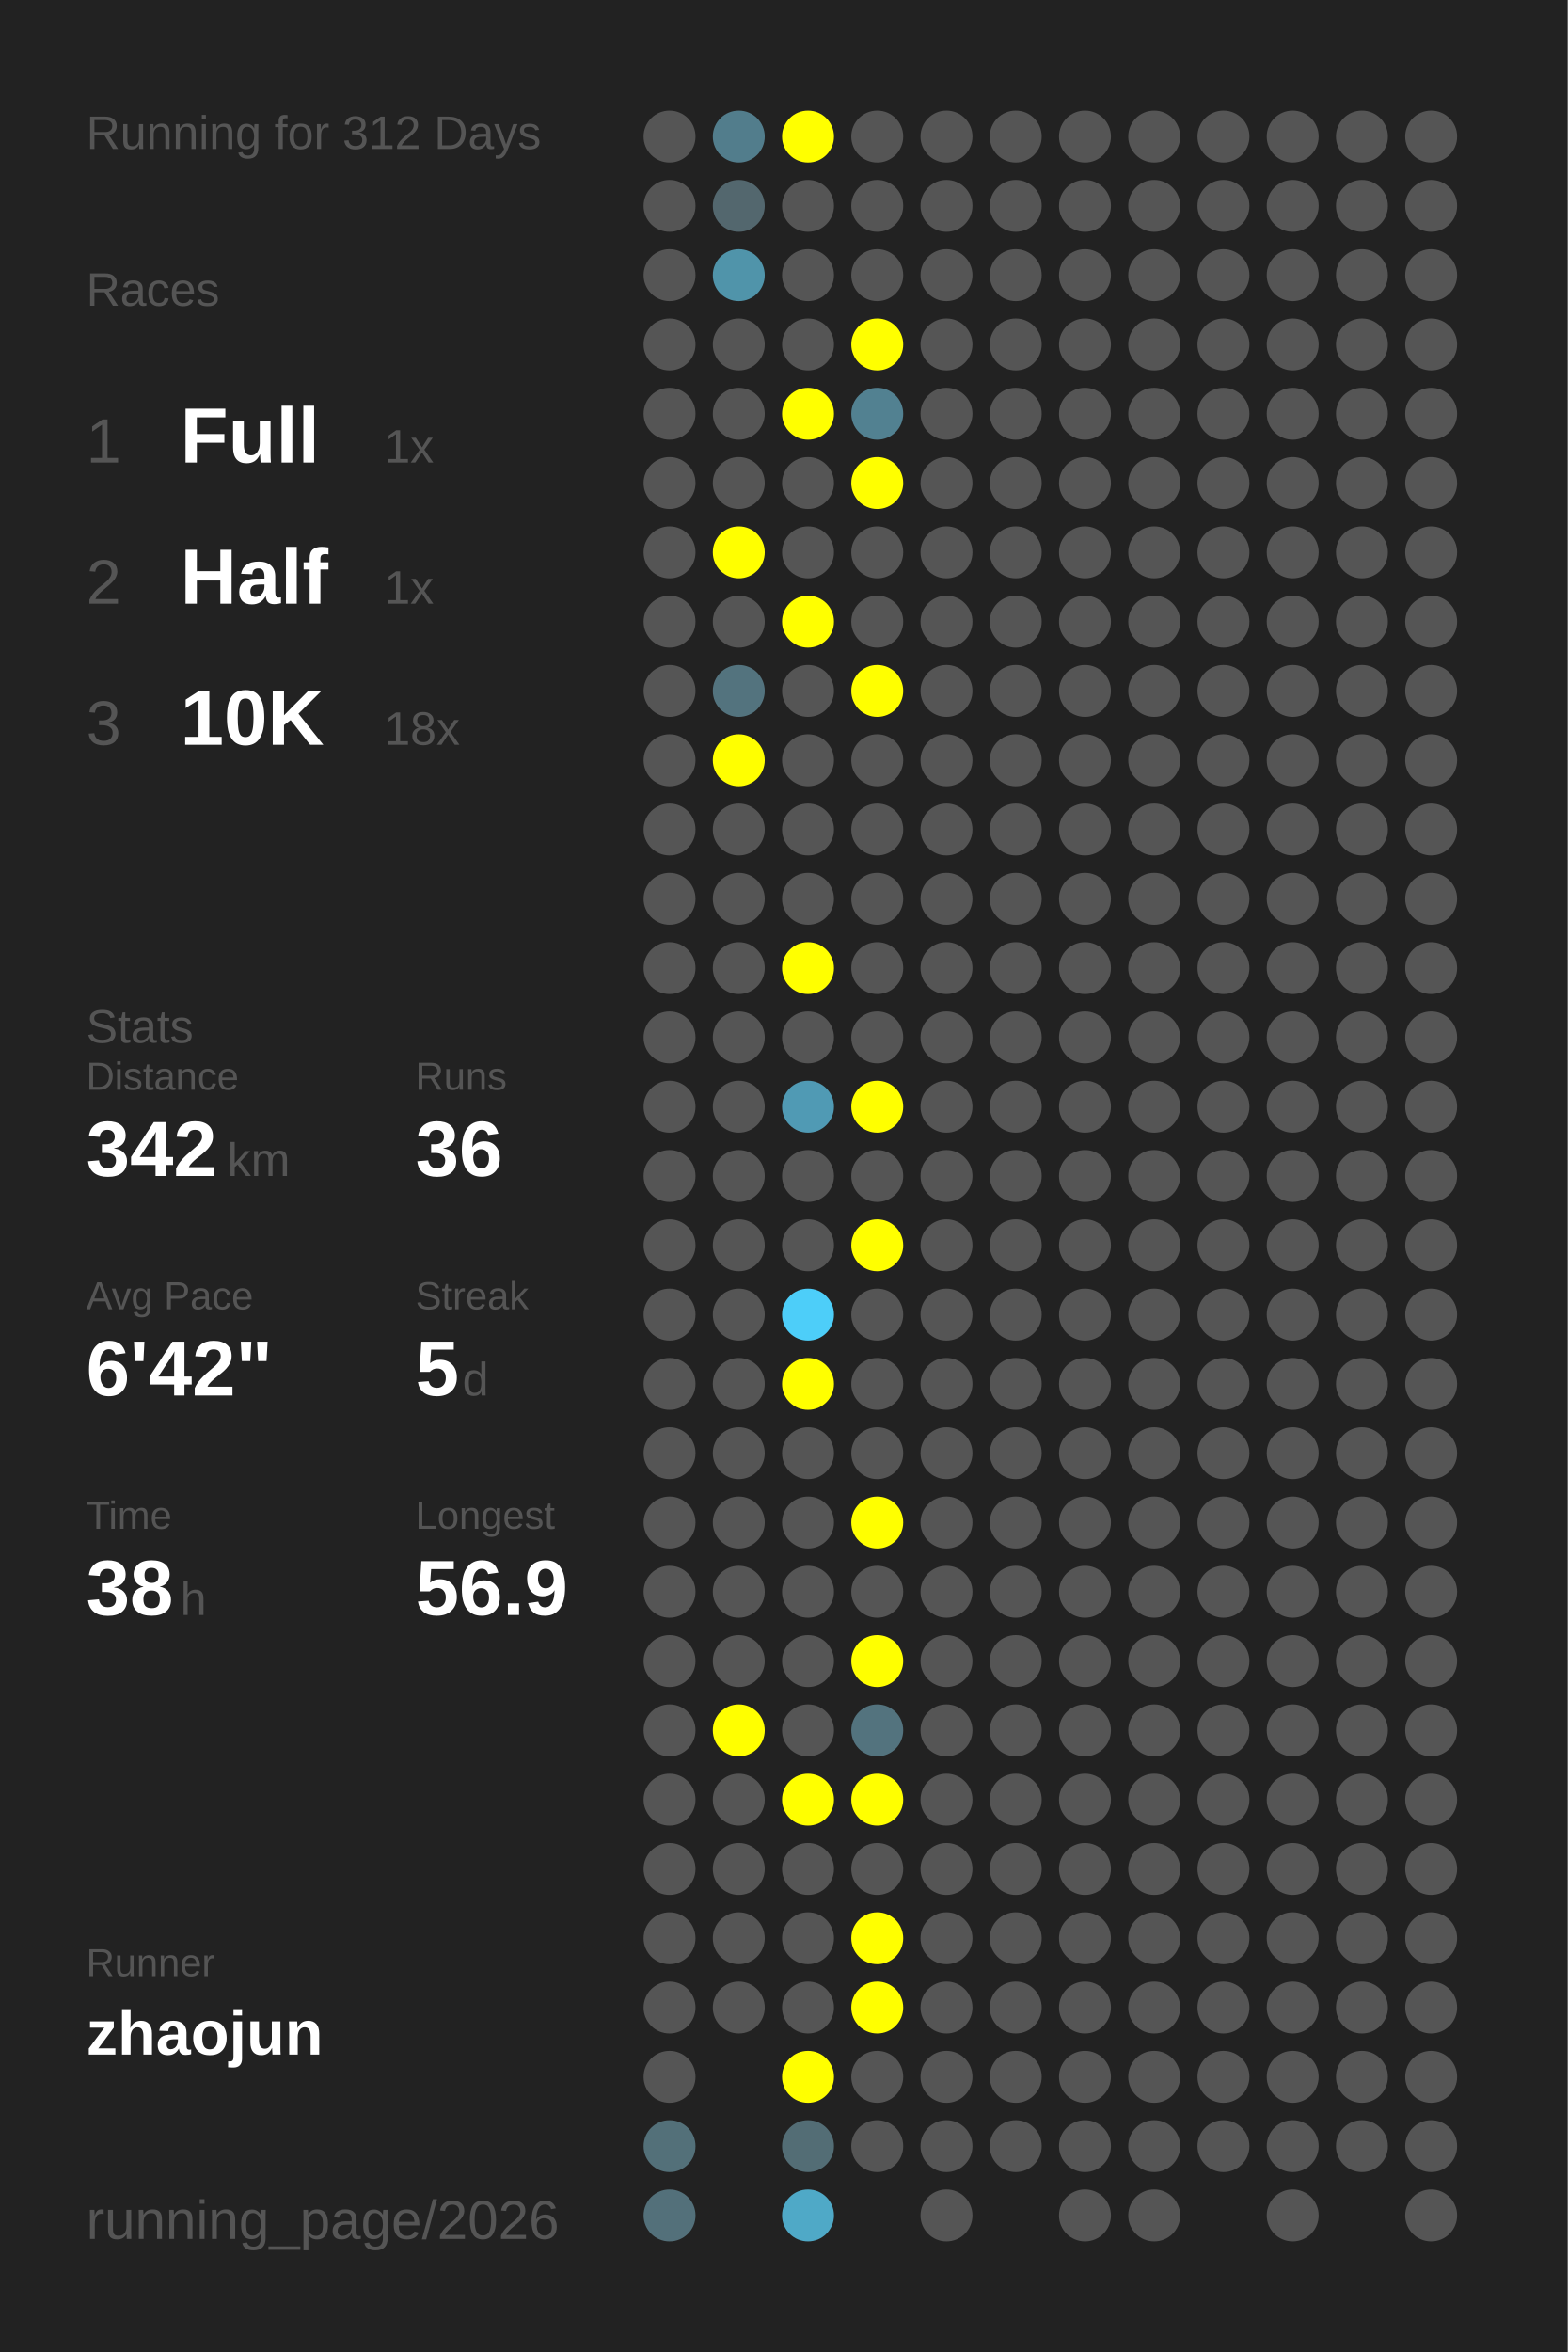
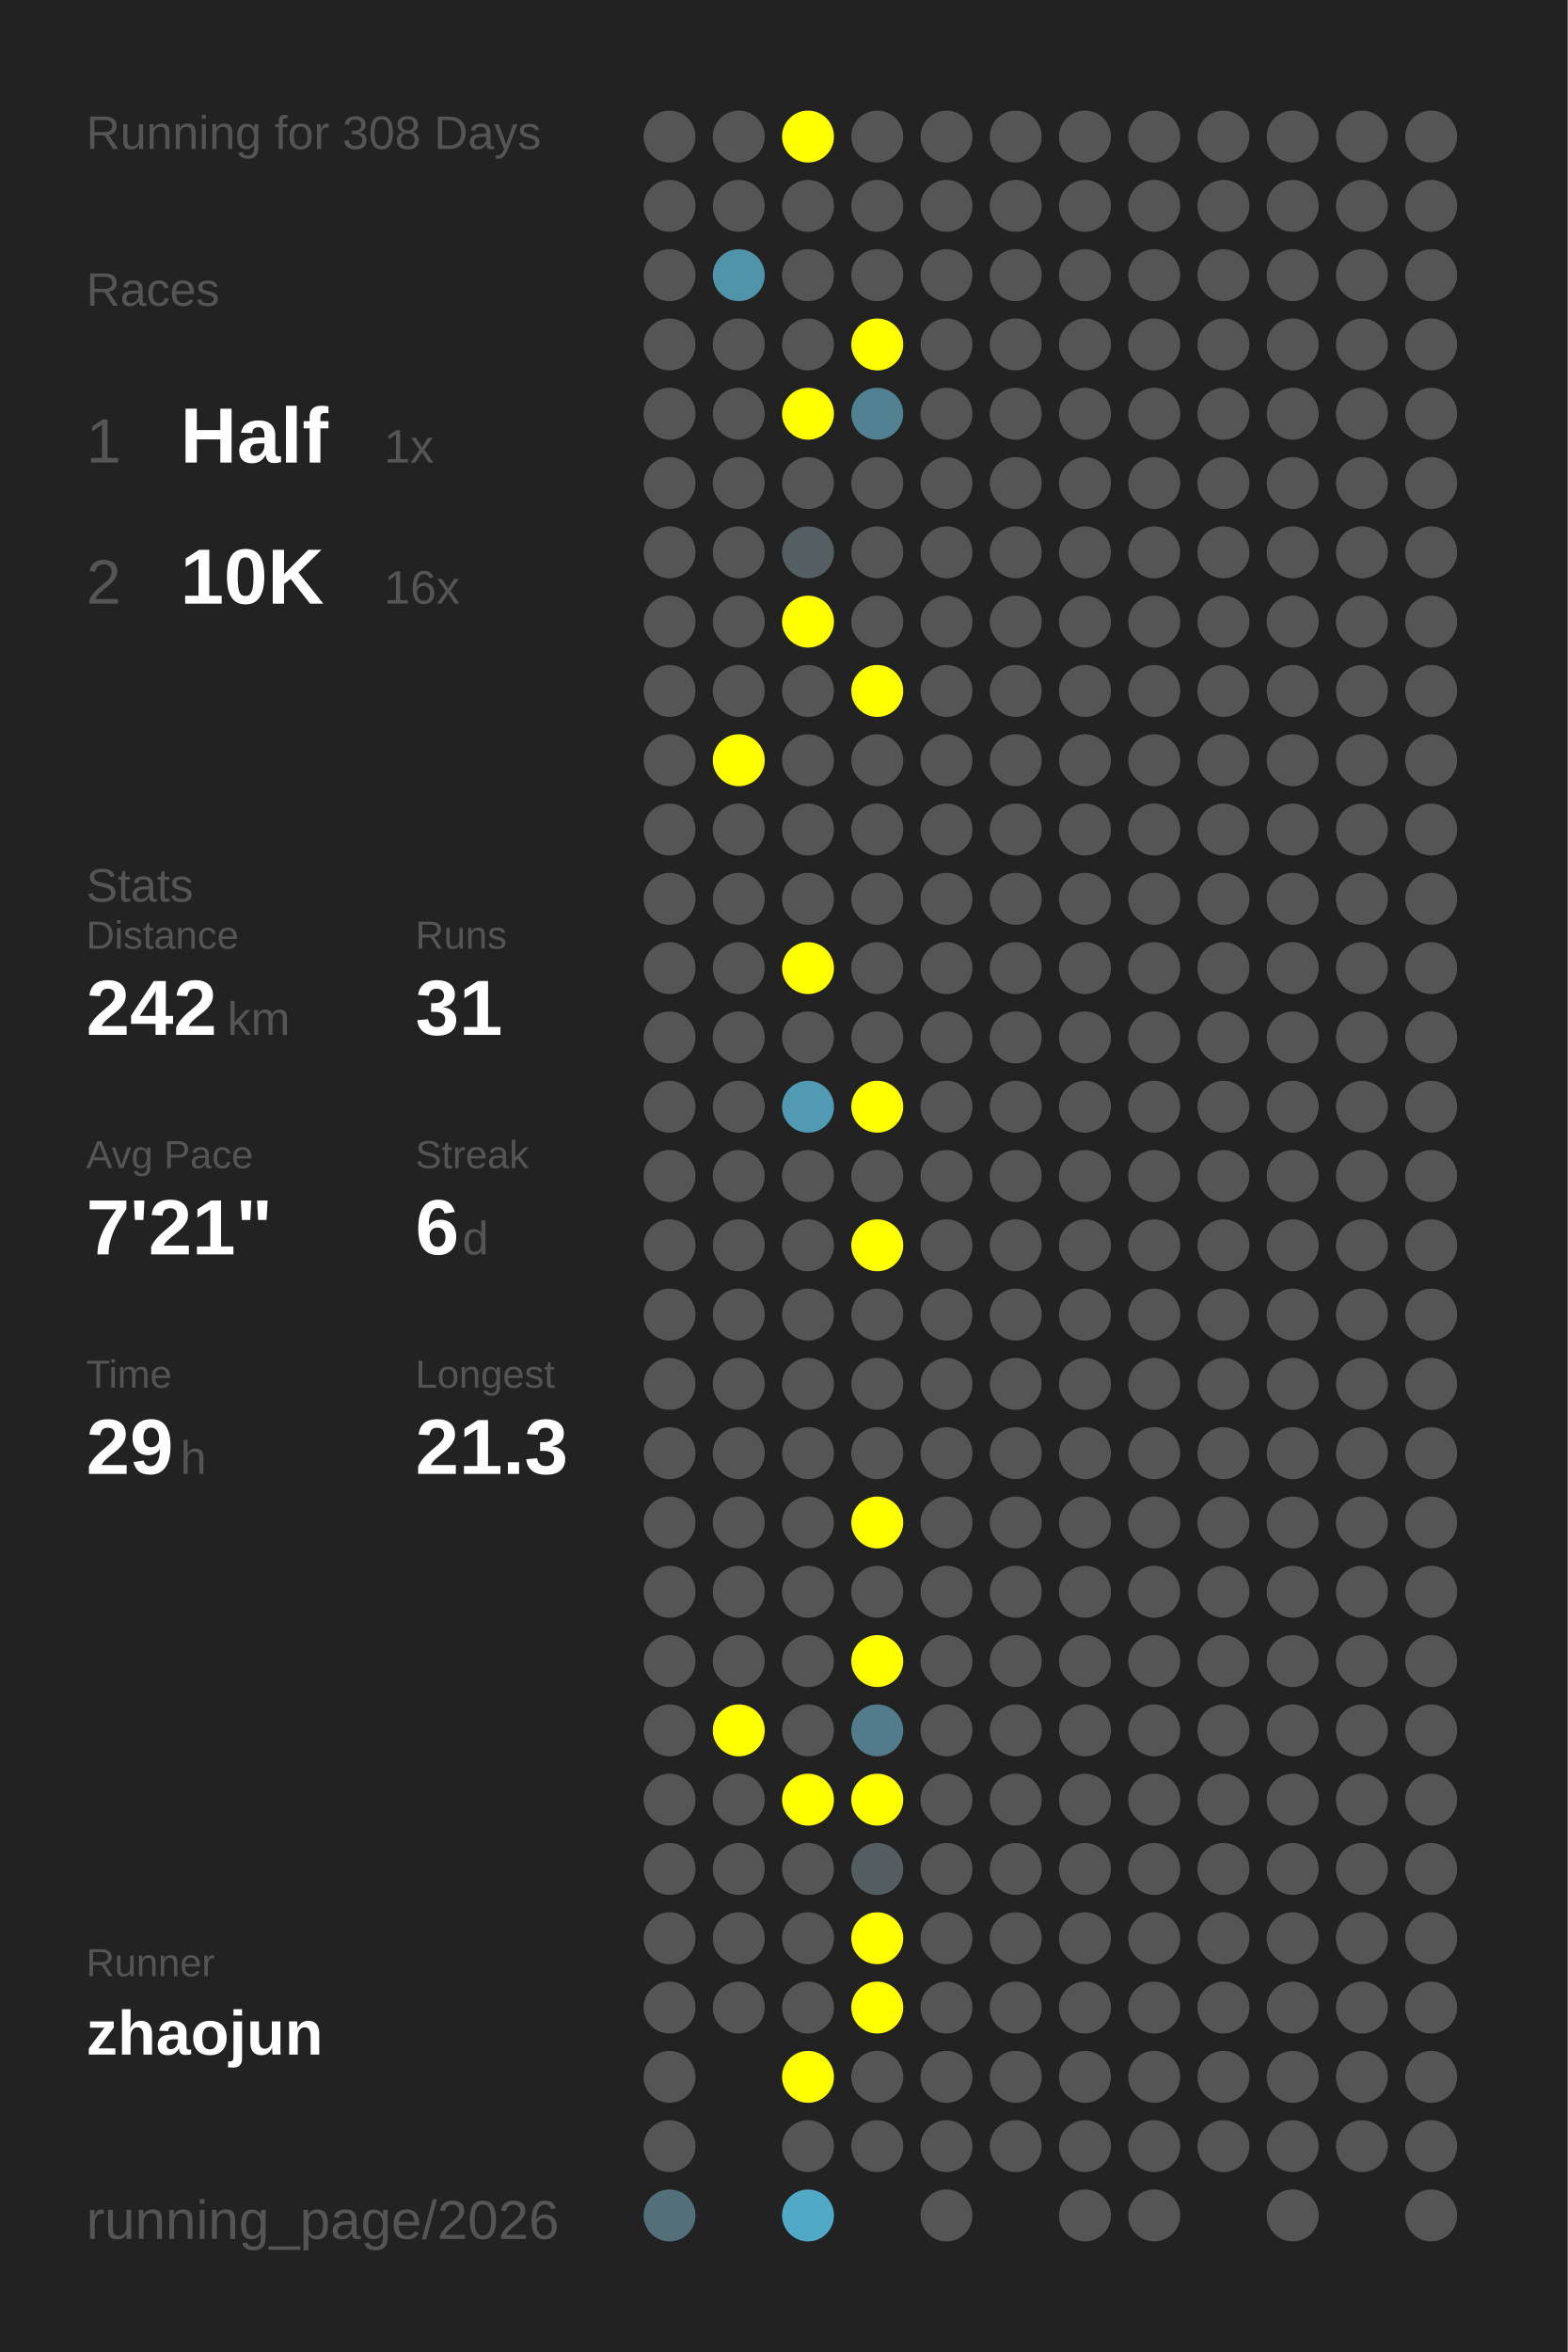
<svg xmlns="http://www.w3.org/2000/svg" baseProfile="full" height="300mm" version="1.1" viewBox="0,0,200,300" width="200mm">
  <defs />
  <rect fill="#222222" height="300" width="200" x="0" y="0" />
-   <text fill="#555555" style="font-size:6px; font-family:Arial;" x="11" y="19">Running for 312 Days</text>
+   <text fill="#555555" style="font-size:6px; font-family:Arial;" x="11" y="19">Running for 308 Days</text>
  <text fill="#555555" style="font-size:6px; font-family:Arial;" x="11" y="39">Races</text>
  <text fill="#555555" style="font-size:8px; font-family:Arial;" x="11" y="59">1</text>
-   <text fill="#FFFFFF" style="font-size:10px; font-family:Arial; font-weight:bold;" x="23" y="59">Full</text>
+   <text fill="#FFFFFF" style="font-size:10px; font-family:Arial; font-weight:bold;" x="23" y="59">Half</text>
  <text fill="#555555" style="font-size:6px; font-family:Arial;" x="49" y="59">1x</text>
  <text fill="#555555" style="font-size:8px; font-family:Arial;" x="11" y="77">2</text>
-   <text fill="#FFFFFF" style="font-size:10px; font-family:Arial; font-weight:bold;" x="23" y="77">Half</text>
-   <text fill="#555555" style="font-size:6px; font-family:Arial;" x="49" y="77">1x</text>
-   <text fill="#555555" style="font-size:8px; font-family:Arial;" x="11" y="95">3</text>
-   <text fill="#FFFFFF" style="font-size:10px; font-family:Arial; font-weight:bold;" x="23" y="95">10K</text>
-   <text fill="#555555" style="font-size:6px; font-family:Arial;" x="49" y="95">18x</text>
-   <text fill="#555555" style="font-size:6px; font-family:Arial;" x="11" y="133">Stats</text>
-   <text fill="#555555" style="font-size:5px; font-family:Arial;" x="11" y="139">Distance</text>
-   <text fill="#FFFFFF" style="font-size:10px; font-family:Arial; font-weight:bold;" x="11" y="150">342</text>
-   <text fill="#555555" style="font-size:6px; font-family:Arial;" x="29" y="150">km</text>
-   <text fill="#555555" style="font-size:5px; font-family:Arial;" x="53" y="139">Runs</text>
-   <text fill="#FFFFFF" style="font-size:10px; font-family:Arial; font-weight:bold;" x="53" y="150">36</text>
-   <text fill="#555555" style="font-size:5px; font-family:Arial;" x="11" y="167">Avg Pace</text>
-   <text fill="#FFFFFF" style="font-size:10px; font-family:Arial; font-weight:bold;" x="11" y="178">6'42"</text>
-   <text fill="#555555" style="font-size:5px; font-family:Arial;" x="53" y="167">Streak</text>
-   <text fill="#FFFFFF" style="font-size:10px; font-family:Arial; font-weight:bold;" x="53" y="178">5</text>
-   <text fill="#555555" style="font-size:6px; font-family:Arial;" x="59" y="178">d</text>
-   <text fill="#555555" style="font-size:5px; font-family:Arial;" x="11" y="195">Time</text>
-   <text fill="#FFFFFF" style="font-size:10px; font-family:Arial; font-weight:bold;" x="11" y="206">38</text>
-   <text fill="#555555" style="font-size:6px; font-family:Arial;" x="23" y="206">h</text>
-   <text fill="#555555" style="font-size:5px; font-family:Arial;" x="53" y="195">Longest</text>
-   <text fill="#FFFFFF" style="font-size:10px; font-family:Arial; font-weight:bold;" x="53" y="206">56.9</text>
+   <text fill="#FFFFFF" style="font-size:10px; font-family:Arial; font-weight:bold;" x="23" y="77">10K</text>
+   <text fill="#555555" style="font-size:6px; font-family:Arial;" x="49" y="77">16x</text>
+   <text fill="#555555" style="font-size:6px; font-family:Arial;" x="11" y="115">Stats</text>
+   <text fill="#555555" style="font-size:5px; font-family:Arial;" x="11" y="121">Distance</text>
+   <text fill="#FFFFFF" style="font-size:10px; font-family:Arial; font-weight:bold;" x="11" y="132">242</text>
+   <text fill="#555555" style="font-size:6px; font-family:Arial;" x="29" y="132">km</text>
+   <text fill="#555555" style="font-size:5px; font-family:Arial;" x="53" y="121">Runs</text>
+   <text fill="#FFFFFF" style="font-size:10px; font-family:Arial; font-weight:bold;" x="53" y="132">31</text>
+   <text fill="#555555" style="font-size:5px; font-family:Arial;" x="11" y="149">Avg Pace</text>
+   <text fill="#FFFFFF" style="font-size:10px; font-family:Arial; font-weight:bold;" x="11" y="160">7'21"</text>
+   <text fill="#555555" style="font-size:5px; font-family:Arial;" x="53" y="149">Streak</text>
+   <text fill="#FFFFFF" style="font-size:10px; font-family:Arial; font-weight:bold;" x="53" y="160">6</text>
+   <text fill="#555555" style="font-size:6px; font-family:Arial;" x="59" y="160">d</text>
+   <text fill="#555555" style="font-size:5px; font-family:Arial;" x="11" y="177">Time</text>
+   <text fill="#FFFFFF" style="font-size:10px; font-family:Arial; font-weight:bold;" x="11" y="188">29</text>
+   <text fill="#555555" style="font-size:6px; font-family:Arial;" x="23" y="188">h</text>
+   <text fill="#555555" style="font-size:5px; font-family:Arial;" x="53" y="177">Longest</text>
+   <text fill="#FFFFFF" style="font-size:10px; font-family:Arial; font-weight:bold;" x="53" y="188">21.3</text>
  <text fill="#555555" style="font-size:5px; font-family:Arial;" x="11" y="252.065">Runner</text>
  <text fill="#FFFFFF" style="font-size:8px; font-family:Arial; font-weight:bold;" x="11" y="262.065">zhaojun</text>
  <text fill="#555555" style="font-size:7px; font-family:Arial;" x="11" y="285.581">running_page/2026</text>
  <circle cx="85.417" cy="17.419" fill="#555555" r="3.312" />
  <circle cx="85.417" cy="26.258" fill="#555555" r="3.312" />
  <circle cx="85.417" cy="35.097" fill="#555555" r="3.312" />
  <circle cx="85.417" cy="43.935" fill="#555555" r="3.312" />
  <circle cx="85.417" cy="52.774" fill="#555555" r="3.312" />
  <circle cx="85.417" cy="61.613" fill="#555555" r="3.312" />
  <circle cx="85.417" cy="70.452" fill="#555555" r="3.312" />
  <circle cx="85.417" cy="79.29" fill="#555555" r="3.312" />
  <circle cx="85.417" cy="88.129" fill="#555555" r="3.312" />
  <circle cx="85.417" cy="96.968" fill="#555555" r="3.312" />
  <circle cx="85.417" cy="105.806" fill="#555555" r="3.312" />
  <circle cx="85.417" cy="114.645" fill="#555555" r="3.312" />
  <circle cx="85.417" cy="123.484" fill="#555555" r="3.312" />
  <circle cx="85.417" cy="132.323" fill="#555555" r="3.312" />
  <circle cx="85.417" cy="141.161" fill="#555555" r="3.312" />
  <circle cx="85.417" cy="150" fill="#555555" r="3.312" />
  <circle cx="85.417" cy="158.839" fill="#555555" r="3.312" />
  <circle cx="85.417" cy="167.677" fill="#555555" r="3.312" />
  <circle cx="85.417" cy="176.516" fill="#555555" r="3.312" />
  <circle cx="85.417" cy="185.355" fill="#555555" r="3.312" />
  <circle cx="85.417" cy="194.194" fill="#555555" r="3.312" />
  <circle cx="85.417" cy="203.032" fill="#555555" r="3.312" />
  <circle cx="85.417" cy="211.871" fill="#555555" r="3.312" />
  <circle cx="85.417" cy="220.71" fill="#555555" r="3.312" />
  <circle cx="85.417" cy="229.548" fill="#555555" r="3.312" />
  <circle cx="85.417" cy="238.387" fill="#555555" r="3.312" />
  <circle cx="85.417" cy="247.226" fill="#555555" r="3.312" />
  <circle cx="85.417" cy="256.065" fill="#555555" r="3.312" />
  <circle cx="85.417" cy="264.903" fill="#555555" r="3.312" />
-   <circle cx="85.417" cy="273.742" fill="#537079" r="3.312" />
+   <circle cx="85.417" cy="273.742" fill="#555555" r="3.312" />
  <circle cx="85.417" cy="282.581" fill="#53707a" r="3.312" />
-   <circle cx="94.25" cy="17.419" fill="#527d8c" r="3.312" />
-   <circle cx="94.25" cy="26.258" fill="#53676e" r="3.312" />
+   <circle cx="94.25" cy="17.419" fill="#555555" r="3.312" />
+   <circle cx="94.25" cy="26.258" fill="#555555" r="3.312" />
  <circle cx="94.25" cy="35.097" fill="#5094aa" r="3.312" />
  <circle cx="94.25" cy="43.935" fill="#555555" r="3.312" />
  <circle cx="94.25" cy="52.774" fill="#555555" r="3.312" />
  <circle cx="94.25" cy="61.613" fill="#555555" r="3.312" />
-   <circle cx="94.25" cy="70.452" fill="#FFFF00" r="3.312" />
+   <circle cx="94.25" cy="70.452" fill="#555555" r="3.312" />
  <circle cx="94.25" cy="79.29" fill="#555555" r="3.312" />
-   <circle cx="94.25" cy="88.129" fill="#53737e" r="3.312" />
+   <circle cx="94.25" cy="88.129" fill="#555555" r="3.312" />
  <circle cx="94.25" cy="96.968" fill="#FFFF00" r="3.312" />
  <circle cx="94.25" cy="105.806" fill="#555555" r="3.312" />
  <circle cx="94.25" cy="114.645" fill="#555555" r="3.312" />
  <circle cx="94.25" cy="123.484" fill="#555555" r="3.312" />
  <circle cx="94.25" cy="132.323" fill="#555555" r="3.312" />
  <circle cx="94.25" cy="141.161" fill="#555555" r="3.312" />
  <circle cx="94.25" cy="150" fill="#555555" r="3.312" />
  <circle cx="94.25" cy="158.839" fill="#555555" r="3.312" />
  <circle cx="94.25" cy="167.677" fill="#555555" r="3.312" />
  <circle cx="94.25" cy="176.516" fill="#555555" r="3.312" />
  <circle cx="94.25" cy="185.355" fill="#555555" r="3.312" />
  <circle cx="94.25" cy="194.194" fill="#555555" r="3.312" />
  <circle cx="94.25" cy="203.032" fill="#555555" r="3.312" />
  <circle cx="94.25" cy="211.871" fill="#555555" r="3.312" />
  <circle cx="94.25" cy="220.71" fill="#FFFF00" r="3.312" />
  <circle cx="94.25" cy="229.548" fill="#555555" r="3.312" />
  <circle cx="94.25" cy="238.387" fill="#555555" r="3.312" />
  <circle cx="94.25" cy="247.226" fill="#555555" r="3.312" />
  <circle cx="94.25" cy="256.065" fill="#555555" r="3.312" />
  <circle cx="103.083" cy="17.419" fill="#FFFF00" r="3.312" />
  <circle cx="103.083" cy="26.258" fill="#555555" r="3.312" />
  <circle cx="103.083" cy="35.097" fill="#555555" r="3.312" />
  <circle cx="103.083" cy="43.935" fill="#555555" r="3.312" />
  <circle cx="103.083" cy="52.774" fill="#FFFF00" r="3.312" />
  <circle cx="103.083" cy="61.613" fill="#555555" r="3.312" />
-   <circle cx="103.083" cy="70.452" fill="#555555" r="3.312" />
+   <circle cx="103.083" cy="70.452" fill="#545f63" r="3.312" />
  <circle cx="103.083" cy="79.29" fill="#FFFF00" r="3.312" />
  <circle cx="103.083" cy="88.129" fill="#555555" r="3.312" />
  <circle cx="103.083" cy="96.968" fill="#555555" r="3.312" />
  <circle cx="103.083" cy="105.806" fill="#555555" r="3.312" />
  <circle cx="103.083" cy="114.645" fill="#555555" r="3.312" />
  <circle cx="103.083" cy="123.484" fill="#FFFF00" r="3.312" />
  <circle cx="103.083" cy="132.323" fill="#555555" r="3.312" />
  <circle cx="103.083" cy="141.161" fill="#509ab4" r="3.312" />
  <circle cx="103.083" cy="150" fill="#555555" r="3.312" />
  <circle cx="103.083" cy="158.839" fill="#555555" r="3.312" />
-   <circle cx="103.083" cy="167.677" fill="#4dcef9" r="3.312" />
-   <circle cx="103.083" cy="176.516" fill="#FFFF00" r="3.312" />
+   <circle cx="103.083" cy="167.677" fill="#555555" r="3.312" />
+   <circle cx="103.083" cy="176.516" fill="#555555" r="3.312" />
  <circle cx="103.083" cy="185.355" fill="#555555" r="3.312" />
  <circle cx="103.083" cy="194.194" fill="#555555" r="3.312" />
  <circle cx="103.083" cy="203.032" fill="#555555" r="3.312" />
  <circle cx="103.083" cy="211.871" fill="#555555" r="3.312" />
  <circle cx="103.083" cy="220.71" fill="#555555" r="3.312" />
  <circle cx="103.083" cy="229.548" fill="#FFFF00" r="3.312" />
  <circle cx="103.083" cy="238.387" fill="#555555" r="3.312" />
  <circle cx="103.083" cy="247.226" fill="#555555" r="3.312" />
  <circle cx="103.083" cy="256.065" fill="#555555" r="3.312" />
  <circle cx="103.083" cy="264.903" fill="#FFFF00" r="3.312" />
-   <circle cx="103.083" cy="273.742" fill="#536d75" r="3.312" />
+   <circle cx="103.083" cy="273.742" fill="#555555" r="3.312" />
  <circle cx="103.083" cy="282.581" fill="#4fa9c7" r="3.312" />
  <circle cx="111.917" cy="17.419" fill="#555555" r="3.312" />
  <circle cx="111.917" cy="26.258" fill="#555555" r="3.312" />
  <circle cx="111.917" cy="35.097" fill="#555555" r="3.312" />
  <circle cx="111.917" cy="43.935" fill="#FFFF00" r="3.312" />
  <circle cx="111.917" cy="52.774" fill="#528191" r="3.312" />
-   <circle cx="111.917" cy="61.613" fill="#FFFF00" r="3.312" />
+   <circle cx="111.917" cy="61.613" fill="#555555" r="3.312" />
  <circle cx="111.917" cy="70.452" fill="#555555" r="3.312" />
  <circle cx="111.917" cy="79.29" fill="#555555" r="3.312" />
  <circle cx="111.917" cy="88.129" fill="#FFFF00" r="3.312" />
  <circle cx="111.917" cy="96.968" fill="#555555" r="3.312" />
  <circle cx="111.917" cy="105.806" fill="#555555" r="3.312" />
  <circle cx="111.917" cy="114.645" fill="#555555" r="3.312" />
  <circle cx="111.917" cy="123.484" fill="#555555" r="3.312" />
  <circle cx="111.917" cy="132.323" fill="#555555" r="3.312" />
  <circle cx="111.917" cy="141.161" fill="#FFFF00" r="3.312" />
  <circle cx="111.917" cy="150" fill="#555555" r="3.312" />
  <circle cx="111.917" cy="158.839" fill="#FFFF00" r="3.312" />
  <circle cx="111.917" cy="167.677" fill="#555555" r="3.312" />
  <circle cx="111.917" cy="176.516" fill="#555555" r="3.312" />
  <circle cx="111.917" cy="185.355" fill="#555555" r="3.312" />
  <circle cx="111.917" cy="194.194" fill="#FFFF00" r="3.312" />
  <circle cx="111.917" cy="203.032" fill="#555555" r="3.312" />
  <circle cx="111.917" cy="211.871" fill="#FFFF00" r="3.312" />
-   <circle cx="111.917" cy="220.71" fill="#53737e" r="3.312" />
+   <circle cx="111.917" cy="220.71" fill="#527c8b" r="3.312" />
  <circle cx="111.917" cy="229.548" fill="#FFFF00" r="3.312" />
-   <circle cx="111.917" cy="238.387" fill="#555555" r="3.312" />
+   <circle cx="111.917" cy="238.387" fill="#545e62" r="3.312" />
  <circle cx="111.917" cy="247.226" fill="#FFFF00" r="3.312" />
  <circle cx="111.917" cy="256.065" fill="#FFFF00" r="3.312" />
  <circle cx="111.917" cy="264.903" fill="#555555" r="3.312" />
  <circle cx="111.917" cy="273.742" fill="#555555" r="3.312" />
  <circle cx="120.75" cy="17.419" fill="#555555" r="3.312" />
  <circle cx="120.75" cy="26.258" fill="#555555" r="3.312" />
  <circle cx="120.75" cy="35.097" fill="#555555" r="3.312" />
  <circle cx="120.75" cy="43.935" fill="#555555" r="3.312" />
  <circle cx="120.75" cy="52.774" fill="#555555" r="3.312" />
  <circle cx="120.75" cy="61.613" fill="#555555" r="3.312" />
  <circle cx="120.75" cy="70.452" fill="#555555" r="3.312" />
  <circle cx="120.75" cy="79.29" fill="#555555" r="3.312" />
  <circle cx="120.75" cy="88.129" fill="#555555" r="3.312" />
  <circle cx="120.75" cy="96.968" fill="#555555" r="3.312" />
  <circle cx="120.75" cy="105.806" fill="#555555" r="3.312" />
  <circle cx="120.75" cy="114.645" fill="#555555" r="3.312" />
  <circle cx="120.75" cy="123.484" fill="#555555" r="3.312" />
  <circle cx="120.75" cy="132.323" fill="#555555" r="3.312" />
  <circle cx="120.75" cy="141.161" fill="#555555" r="3.312" />
  <circle cx="120.75" cy="150" fill="#555555" r="3.312" />
  <circle cx="120.75" cy="158.839" fill="#555555" r="3.312" />
  <circle cx="120.75" cy="167.677" fill="#555555" r="3.312" />
  <circle cx="120.75" cy="176.516" fill="#555555" r="3.312" />
  <circle cx="120.75" cy="185.355" fill="#555555" r="3.312" />
  <circle cx="120.75" cy="194.194" fill="#555555" r="3.312" />
  <circle cx="120.75" cy="203.032" fill="#555555" r="3.312" />
  <circle cx="120.75" cy="211.871" fill="#555555" r="3.312" />
  <circle cx="120.75" cy="220.71" fill="#555555" r="3.312" />
  <circle cx="120.75" cy="229.548" fill="#555555" r="3.312" />
  <circle cx="120.75" cy="238.387" fill="#555555" r="3.312" />
  <circle cx="120.75" cy="247.226" fill="#555555" r="3.312" />
  <circle cx="120.75" cy="256.065" fill="#555555" r="3.312" />
  <circle cx="120.75" cy="264.903" fill="#555555" r="3.312" />
  <circle cx="120.75" cy="273.742" fill="#555555" r="3.312" />
  <circle cx="120.75" cy="282.581" fill="#555555" r="3.312" />
  <circle cx="129.583" cy="17.419" fill="#555555" r="3.312" />
  <circle cx="129.583" cy="26.258" fill="#555555" r="3.312" />
  <circle cx="129.583" cy="35.097" fill="#555555" r="3.312" />
  <circle cx="129.583" cy="43.935" fill="#555555" r="3.312" />
  <circle cx="129.583" cy="52.774" fill="#555555" r="3.312" />
  <circle cx="129.583" cy="61.613" fill="#555555" r="3.312" />
  <circle cx="129.583" cy="70.452" fill="#555555" r="3.312" />
  <circle cx="129.583" cy="79.29" fill="#555555" r="3.312" />
  <circle cx="129.583" cy="88.129" fill="#555555" r="3.312" />
  <circle cx="129.583" cy="96.968" fill="#555555" r="3.312" />
  <circle cx="129.583" cy="105.806" fill="#555555" r="3.312" />
  <circle cx="129.583" cy="114.645" fill="#555555" r="3.312" />
  <circle cx="129.583" cy="123.484" fill="#555555" r="3.312" />
  <circle cx="129.583" cy="132.323" fill="#555555" r="3.312" />
  <circle cx="129.583" cy="141.161" fill="#555555" r="3.312" />
  <circle cx="129.583" cy="150" fill="#555555" r="3.312" />
  <circle cx="129.583" cy="158.839" fill="#555555" r="3.312" />
  <circle cx="129.583" cy="167.677" fill="#555555" r="3.312" />
  <circle cx="129.583" cy="176.516" fill="#555555" r="3.312" />
  <circle cx="129.583" cy="185.355" fill="#555555" r="3.312" />
  <circle cx="129.583" cy="194.194" fill="#555555" r="3.312" />
  <circle cx="129.583" cy="203.032" fill="#555555" r="3.312" />
  <circle cx="129.583" cy="211.871" fill="#555555" r="3.312" />
  <circle cx="129.583" cy="220.71" fill="#555555" r="3.312" />
  <circle cx="129.583" cy="229.548" fill="#555555" r="3.312" />
  <circle cx="129.583" cy="238.387" fill="#555555" r="3.312" />
  <circle cx="129.583" cy="247.226" fill="#555555" r="3.312" />
  <circle cx="129.583" cy="256.065" fill="#555555" r="3.312" />
  <circle cx="129.583" cy="264.903" fill="#555555" r="3.312" />
  <circle cx="129.583" cy="273.742" fill="#555555" r="3.312" />
  <circle cx="138.417" cy="17.419" fill="#555555" r="3.312" />
  <circle cx="138.417" cy="26.258" fill="#555555" r="3.312" />
  <circle cx="138.417" cy="35.097" fill="#555555" r="3.312" />
  <circle cx="138.417" cy="43.935" fill="#555555" r="3.312" />
  <circle cx="138.417" cy="52.774" fill="#555555" r="3.312" />
  <circle cx="138.417" cy="61.613" fill="#555555" r="3.312" />
  <circle cx="138.417" cy="70.452" fill="#555555" r="3.312" />
  <circle cx="138.417" cy="79.29" fill="#555555" r="3.312" />
  <circle cx="138.417" cy="88.129" fill="#555555" r="3.312" />
  <circle cx="138.417" cy="96.968" fill="#555555" r="3.312" />
  <circle cx="138.417" cy="105.806" fill="#555555" r="3.312" />
  <circle cx="138.417" cy="114.645" fill="#555555" r="3.312" />
  <circle cx="138.417" cy="123.484" fill="#555555" r="3.312" />
  <circle cx="138.417" cy="132.323" fill="#555555" r="3.312" />
  <circle cx="138.417" cy="141.161" fill="#555555" r="3.312" />
  <circle cx="138.417" cy="150" fill="#555555" r="3.312" />
  <circle cx="138.417" cy="158.839" fill="#555555" r="3.312" />
  <circle cx="138.417" cy="167.677" fill="#555555" r="3.312" />
  <circle cx="138.417" cy="176.516" fill="#555555" r="3.312" />
  <circle cx="138.417" cy="185.355" fill="#555555" r="3.312" />
  <circle cx="138.417" cy="194.194" fill="#555555" r="3.312" />
  <circle cx="138.417" cy="203.032" fill="#555555" r="3.312" />
  <circle cx="138.417" cy="211.871" fill="#555555" r="3.312" />
  <circle cx="138.417" cy="220.71" fill="#555555" r="3.312" />
  <circle cx="138.417" cy="229.548" fill="#555555" r="3.312" />
  <circle cx="138.417" cy="238.387" fill="#555555" r="3.312" />
  <circle cx="138.417" cy="247.226" fill="#555555" r="3.312" />
  <circle cx="138.417" cy="256.065" fill="#555555" r="3.312" />
  <circle cx="138.417" cy="264.903" fill="#555555" r="3.312" />
  <circle cx="138.417" cy="273.742" fill="#555555" r="3.312" />
  <circle cx="138.417" cy="282.581" fill="#555555" r="3.312" />
  <circle cx="147.25" cy="17.419" fill="#555555" r="3.312" />
  <circle cx="147.25" cy="26.258" fill="#555555" r="3.312" />
  <circle cx="147.25" cy="35.097" fill="#555555" r="3.312" />
  <circle cx="147.25" cy="43.935" fill="#555555" r="3.312" />
  <circle cx="147.25" cy="52.774" fill="#555555" r="3.312" />
  <circle cx="147.25" cy="61.613" fill="#555555" r="3.312" />
  <circle cx="147.25" cy="70.452" fill="#555555" r="3.312" />
  <circle cx="147.25" cy="79.29" fill="#555555" r="3.312" />
  <circle cx="147.25" cy="88.129" fill="#555555" r="3.312" />
  <circle cx="147.25" cy="96.968" fill="#555555" r="3.312" />
  <circle cx="147.25" cy="105.806" fill="#555555" r="3.312" />
  <circle cx="147.25" cy="114.645" fill="#555555" r="3.312" />
  <circle cx="147.25" cy="123.484" fill="#555555" r="3.312" />
  <circle cx="147.25" cy="132.323" fill="#555555" r="3.312" />
  <circle cx="147.25" cy="141.161" fill="#555555" r="3.312" />
  <circle cx="147.25" cy="150" fill="#555555" r="3.312" />
  <circle cx="147.25" cy="158.839" fill="#555555" r="3.312" />
  <circle cx="147.25" cy="167.677" fill="#555555" r="3.312" />
  <circle cx="147.25" cy="176.516" fill="#555555" r="3.312" />
  <circle cx="147.25" cy="185.355" fill="#555555" r="3.312" />
  <circle cx="147.25" cy="194.194" fill="#555555" r="3.312" />
  <circle cx="147.25" cy="203.032" fill="#555555" r="3.312" />
  <circle cx="147.25" cy="211.871" fill="#555555" r="3.312" />
  <circle cx="147.25" cy="220.71" fill="#555555" r="3.312" />
  <circle cx="147.25" cy="229.548" fill="#555555" r="3.312" />
  <circle cx="147.25" cy="238.387" fill="#555555" r="3.312" />
  <circle cx="147.25" cy="247.226" fill="#555555" r="3.312" />
  <circle cx="147.25" cy="256.065" fill="#555555" r="3.312" />
  <circle cx="147.25" cy="264.903" fill="#555555" r="3.312" />
  <circle cx="147.25" cy="273.742" fill="#555555" r="3.312" />
  <circle cx="147.25" cy="282.581" fill="#555555" r="3.312" />
  <circle cx="156.083" cy="17.419" fill="#555555" r="3.312" />
  <circle cx="156.083" cy="26.258" fill="#555555" r="3.312" />
  <circle cx="156.083" cy="35.097" fill="#555555" r="3.312" />
  <circle cx="156.083" cy="43.935" fill="#555555" r="3.312" />
  <circle cx="156.083" cy="52.774" fill="#555555" r="3.312" />
  <circle cx="156.083" cy="61.613" fill="#555555" r="3.312" />
  <circle cx="156.083" cy="70.452" fill="#555555" r="3.312" />
  <circle cx="156.083" cy="79.29" fill="#555555" r="3.312" />
  <circle cx="156.083" cy="88.129" fill="#555555" r="3.312" />
  <circle cx="156.083" cy="96.968" fill="#555555" r="3.312" />
  <circle cx="156.083" cy="105.806" fill="#555555" r="3.312" />
  <circle cx="156.083" cy="114.645" fill="#555555" r="3.312" />
  <circle cx="156.083" cy="123.484" fill="#555555" r="3.312" />
  <circle cx="156.083" cy="132.323" fill="#555555" r="3.312" />
  <circle cx="156.083" cy="141.161" fill="#555555" r="3.312" />
  <circle cx="156.083" cy="150" fill="#555555" r="3.312" />
  <circle cx="156.083" cy="158.839" fill="#555555" r="3.312" />
  <circle cx="156.083" cy="167.677" fill="#555555" r="3.312" />
  <circle cx="156.083" cy="176.516" fill="#555555" r="3.312" />
  <circle cx="156.083" cy="185.355" fill="#555555" r="3.312" />
  <circle cx="156.083" cy="194.194" fill="#555555" r="3.312" />
  <circle cx="156.083" cy="203.032" fill="#555555" r="3.312" />
  <circle cx="156.083" cy="211.871" fill="#555555" r="3.312" />
  <circle cx="156.083" cy="220.71" fill="#555555" r="3.312" />
  <circle cx="156.083" cy="229.548" fill="#555555" r="3.312" />
  <circle cx="156.083" cy="238.387" fill="#555555" r="3.312" />
  <circle cx="156.083" cy="247.226" fill="#555555" r="3.312" />
  <circle cx="156.083" cy="256.065" fill="#555555" r="3.312" />
  <circle cx="156.083" cy="264.903" fill="#555555" r="3.312" />
  <circle cx="156.083" cy="273.742" fill="#555555" r="3.312" />
  <circle cx="164.917" cy="17.419" fill="#555555" r="3.312" />
  <circle cx="164.917" cy="26.258" fill="#555555" r="3.312" />
  <circle cx="164.917" cy="35.097" fill="#555555" r="3.312" />
  <circle cx="164.917" cy="43.935" fill="#555555" r="3.312" />
  <circle cx="164.917" cy="52.774" fill="#555555" r="3.312" />
  <circle cx="164.917" cy="61.613" fill="#555555" r="3.312" />
  <circle cx="164.917" cy="70.452" fill="#555555" r="3.312" />
  <circle cx="164.917" cy="79.29" fill="#555555" r="3.312" />
  <circle cx="164.917" cy="88.129" fill="#555555" r="3.312" />
  <circle cx="164.917" cy="96.968" fill="#555555" r="3.312" />
  <circle cx="164.917" cy="105.806" fill="#555555" r="3.312" />
  <circle cx="164.917" cy="114.645" fill="#555555" r="3.312" />
  <circle cx="164.917" cy="123.484" fill="#555555" r="3.312" />
  <circle cx="164.917" cy="132.323" fill="#555555" r="3.312" />
  <circle cx="164.917" cy="141.161" fill="#555555" r="3.312" />
  <circle cx="164.917" cy="150" fill="#555555" r="3.312" />
  <circle cx="164.917" cy="158.839" fill="#555555" r="3.312" />
  <circle cx="164.917" cy="167.677" fill="#555555" r="3.312" />
  <circle cx="164.917" cy="176.516" fill="#555555" r="3.312" />
  <circle cx="164.917" cy="185.355" fill="#555555" r="3.312" />
  <circle cx="164.917" cy="194.194" fill="#555555" r="3.312" />
  <circle cx="164.917" cy="203.032" fill="#555555" r="3.312" />
  <circle cx="164.917" cy="211.871" fill="#555555" r="3.312" />
  <circle cx="164.917" cy="220.71" fill="#555555" r="3.312" />
  <circle cx="164.917" cy="229.548" fill="#555555" r="3.312" />
  <circle cx="164.917" cy="238.387" fill="#555555" r="3.312" />
  <circle cx="164.917" cy="247.226" fill="#555555" r="3.312" />
  <circle cx="164.917" cy="256.065" fill="#555555" r="3.312" />
  <circle cx="164.917" cy="264.903" fill="#555555" r="3.312" />
  <circle cx="164.917" cy="273.742" fill="#555555" r="3.312" />
  <circle cx="164.917" cy="282.581" fill="#555555" r="3.312" />
  <circle cx="173.75" cy="17.419" fill="#555555" r="3.312" />
  <circle cx="173.75" cy="26.258" fill="#555555" r="3.312" />
  <circle cx="173.75" cy="35.097" fill="#555555" r="3.312" />
  <circle cx="173.75" cy="43.935" fill="#555555" r="3.312" />
  <circle cx="173.75" cy="52.774" fill="#555555" r="3.312" />
  <circle cx="173.75" cy="61.613" fill="#555555" r="3.312" />
  <circle cx="173.75" cy="70.452" fill="#555555" r="3.312" />
  <circle cx="173.75" cy="79.29" fill="#555555" r="3.312" />
  <circle cx="173.75" cy="88.129" fill="#555555" r="3.312" />
  <circle cx="173.75" cy="96.968" fill="#555555" r="3.312" />
  <circle cx="173.75" cy="105.806" fill="#555555" r="3.312" />
  <circle cx="173.75" cy="114.645" fill="#555555" r="3.312" />
  <circle cx="173.75" cy="123.484" fill="#555555" r="3.312" />
  <circle cx="173.75" cy="132.323" fill="#555555" r="3.312" />
  <circle cx="173.75" cy="141.161" fill="#555555" r="3.312" />
  <circle cx="173.75" cy="150" fill="#555555" r="3.312" />
  <circle cx="173.75" cy="158.839" fill="#555555" r="3.312" />
  <circle cx="173.75" cy="167.677" fill="#555555" r="3.312" />
  <circle cx="173.75" cy="176.516" fill="#555555" r="3.312" />
  <circle cx="173.75" cy="185.355" fill="#555555" r="3.312" />
  <circle cx="173.75" cy="194.194" fill="#555555" r="3.312" />
  <circle cx="173.75" cy="203.032" fill="#555555" r="3.312" />
  <circle cx="173.75" cy="211.871" fill="#555555" r="3.312" />
  <circle cx="173.75" cy="220.71" fill="#555555" r="3.312" />
  <circle cx="173.75" cy="229.548" fill="#555555" r="3.312" />
  <circle cx="173.75" cy="238.387" fill="#555555" r="3.312" />
  <circle cx="173.75" cy="247.226" fill="#555555" r="3.312" />
  <circle cx="173.75" cy="256.065" fill="#555555" r="3.312" />
  <circle cx="173.75" cy="264.903" fill="#555555" r="3.312" />
  <circle cx="173.75" cy="273.742" fill="#555555" r="3.312" />
  <circle cx="182.583" cy="17.419" fill="#555555" r="3.312" />
  <circle cx="182.583" cy="26.258" fill="#555555" r="3.312" />
  <circle cx="182.583" cy="35.097" fill="#555555" r="3.312" />
  <circle cx="182.583" cy="43.935" fill="#555555" r="3.312" />
  <circle cx="182.583" cy="52.774" fill="#555555" r="3.312" />
  <circle cx="182.583" cy="61.613" fill="#555555" r="3.312" />
  <circle cx="182.583" cy="70.452" fill="#555555" r="3.312" />
  <circle cx="182.583" cy="79.29" fill="#555555" r="3.312" />
  <circle cx="182.583" cy="88.129" fill="#555555" r="3.312" />
  <circle cx="182.583" cy="96.968" fill="#555555" r="3.312" />
  <circle cx="182.583" cy="105.806" fill="#555555" r="3.312" />
  <circle cx="182.583" cy="114.645" fill="#555555" r="3.312" />
  <circle cx="182.583" cy="123.484" fill="#555555" r="3.312" />
  <circle cx="182.583" cy="132.323" fill="#555555" r="3.312" />
  <circle cx="182.583" cy="141.161" fill="#555555" r="3.312" />
  <circle cx="182.583" cy="150" fill="#555555" r="3.312" />
  <circle cx="182.583" cy="158.839" fill="#555555" r="3.312" />
  <circle cx="182.583" cy="167.677" fill="#555555" r="3.312" />
  <circle cx="182.583" cy="176.516" fill="#555555" r="3.312" />
  <circle cx="182.583" cy="185.355" fill="#555555" r="3.312" />
  <circle cx="182.583" cy="194.194" fill="#555555" r="3.312" />
  <circle cx="182.583" cy="203.032" fill="#555555" r="3.312" />
  <circle cx="182.583" cy="211.871" fill="#555555" r="3.312" />
  <circle cx="182.583" cy="220.71" fill="#555555" r="3.312" />
  <circle cx="182.583" cy="229.548" fill="#555555" r="3.312" />
  <circle cx="182.583" cy="238.387" fill="#555555" r="3.312" />
  <circle cx="182.583" cy="247.226" fill="#555555" r="3.312" />
  <circle cx="182.583" cy="256.065" fill="#555555" r="3.312" />
  <circle cx="182.583" cy="264.903" fill="#555555" r="3.312" />
  <circle cx="182.583" cy="273.742" fill="#555555" r="3.312" />
  <circle cx="182.583" cy="282.581" fill="#555555" r="3.312" />
</svg>
